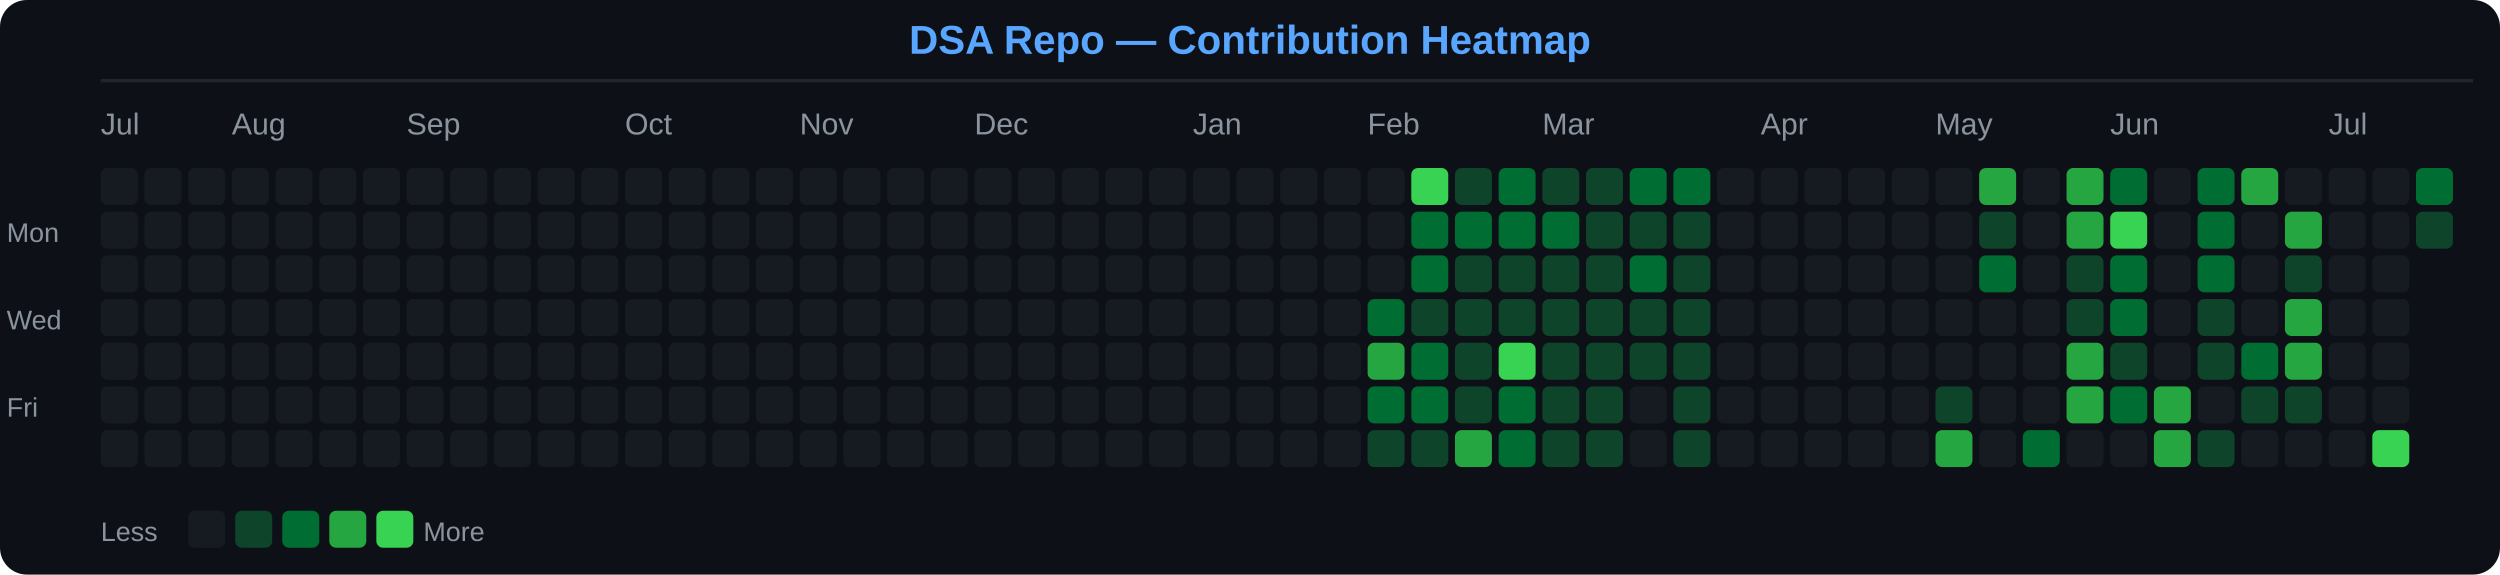
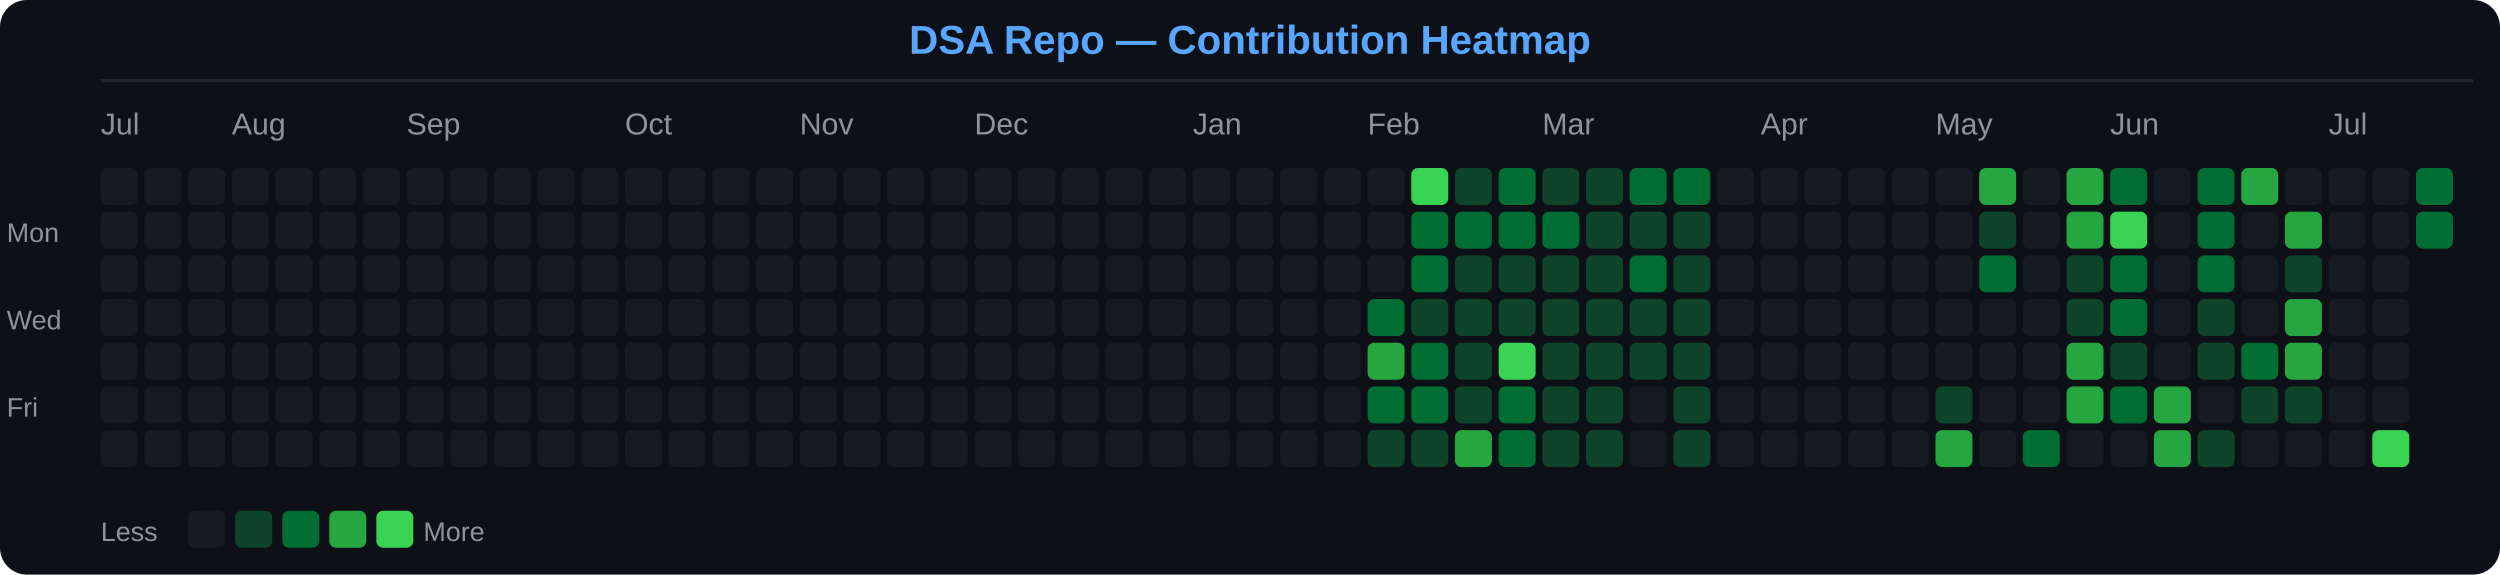
<svg xmlns="http://www.w3.org/2000/svg" width="744" height="171" viewBox="0 0 744 171">
  <rect width="744" height="171" fill="#0d1117" rx="8" />
  <text x="372" y="16" fill="#58a6ff" font-family="Arial,sans-serif" font-size="12" text-anchor="middle" font-weight="bold">DSA Repo — Contribution Heatmap</text>
  <line x1="30" y1="24" x2="736" y2="24" stroke="#21262d" stroke-width="1" />
  <text x="2" y="72" fill="#8b949e" font-family="Arial,sans-serif" font-size="8">Mon</text>
  <text x="2" y="98" fill="#8b949e" font-family="Arial,sans-serif" font-size="8">Wed</text>
  <text x="2" y="124" fill="#8b949e" font-family="Arial,sans-serif" font-size="8">Fri</text>
  <text x="30" y="40" fill="#8b949e" font-family="Arial,sans-serif" font-size="9">Jul</text>
  <rect x="30" y="50" width="11" height="11" rx="2" fill="#161b22" />
  <rect x="30" y="63" width="11" height="11" rx="2" fill="#161b22" />
  <rect x="30" y="76" width="11" height="11" rx="2" fill="#161b22" />
  <rect x="30" y="89" width="11" height="11" rx="2" fill="#161b22" />
  <rect x="30" y="102" width="11" height="11" rx="2" fill="#161b22" />
  <rect x="30" y="115" width="11" height="11" rx="2" fill="#161b22" />
  <rect x="30" y="128" width="11" height="11" rx="2" fill="#161b22" />
  <rect x="43" y="50" width="11" height="11" rx="2" fill="#161b22" />
  <rect x="43" y="63" width="11" height="11" rx="2" fill="#161b22" />
  <rect x="43" y="76" width="11" height="11" rx="2" fill="#161b22" />
  <rect x="43" y="89" width="11" height="11" rx="2" fill="#161b22" />
  <rect x="43" y="102" width="11" height="11" rx="2" fill="#161b22" />
  <rect x="43" y="115" width="11" height="11" rx="2" fill="#161b22" />
  <rect x="43" y="128" width="11" height="11" rx="2" fill="#161b22" />
  <rect x="56" y="50" width="11" height="11" rx="2" fill="#161b22" />
  <rect x="56" y="63" width="11" height="11" rx="2" fill="#161b22" />
  <rect x="56" y="76" width="11" height="11" rx="2" fill="#161b22" />
  <rect x="56" y="89" width="11" height="11" rx="2" fill="#161b22" />
  <rect x="56" y="102" width="11" height="11" rx="2" fill="#161b22" />
  <rect x="56" y="115" width="11" height="11" rx="2" fill="#161b22" />
  <rect x="56" y="128" width="11" height="11" rx="2" fill="#161b22" />
  <text x="69" y="40" fill="#8b949e" font-family="Arial,sans-serif" font-size="9">Aug</text>
  <rect x="69" y="50" width="11" height="11" rx="2" fill="#161b22" />
  <rect x="69" y="63" width="11" height="11" rx="2" fill="#161b22" />
  <rect x="69" y="76" width="11" height="11" rx="2" fill="#161b22" />
  <rect x="69" y="89" width="11" height="11" rx="2" fill="#161b22" />
  <rect x="69" y="102" width="11" height="11" rx="2" fill="#161b22" />
  <rect x="69" y="115" width="11" height="11" rx="2" fill="#161b22" />
  <rect x="69" y="128" width="11" height="11" rx="2" fill="#161b22" />
  <rect x="82" y="50" width="11" height="11" rx="2" fill="#161b22" />
  <rect x="82" y="63" width="11" height="11" rx="2" fill="#161b22" />
  <rect x="82" y="76" width="11" height="11" rx="2" fill="#161b22" />
  <rect x="82" y="89" width="11" height="11" rx="2" fill="#161b22" />
  <rect x="82" y="102" width="11" height="11" rx="2" fill="#161b22" />
  <rect x="82" y="115" width="11" height="11" rx="2" fill="#161b22" />
  <rect x="82" y="128" width="11" height="11" rx="2" fill="#161b22" />
  <rect x="95" y="50" width="11" height="11" rx="2" fill="#161b22" />
  <rect x="95" y="63" width="11" height="11" rx="2" fill="#161b22" />
  <rect x="95" y="76" width="11" height="11" rx="2" fill="#161b22" />
  <rect x="95" y="89" width="11" height="11" rx="2" fill="#161b22" />
  <rect x="95" y="102" width="11" height="11" rx="2" fill="#161b22" />
  <rect x="95" y="115" width="11" height="11" rx="2" fill="#161b22" />
  <rect x="95" y="128" width="11" height="11" rx="2" fill="#161b22" />
  <rect x="108" y="50" width="11" height="11" rx="2" fill="#161b22" />
  <rect x="108" y="63" width="11" height="11" rx="2" fill="#161b22" />
  <rect x="108" y="76" width="11" height="11" rx="2" fill="#161b22" />
  <rect x="108" y="89" width="11" height="11" rx="2" fill="#161b22" />
  <rect x="108" y="102" width="11" height="11" rx="2" fill="#161b22" />
  <rect x="108" y="115" width="11" height="11" rx="2" fill="#161b22" />
  <rect x="108" y="128" width="11" height="11" rx="2" fill="#161b22" />
  <text x="121" y="40" fill="#8b949e" font-family="Arial,sans-serif" font-size="9">Sep</text>
  <rect x="121" y="50" width="11" height="11" rx="2" fill="#161b22" />
  <rect x="121" y="63" width="11" height="11" rx="2" fill="#161b22" />
  <rect x="121" y="76" width="11" height="11" rx="2" fill="#161b22" />
  <rect x="121" y="89" width="11" height="11" rx="2" fill="#161b22" />
  <rect x="121" y="102" width="11" height="11" rx="2" fill="#161b22" />
  <rect x="121" y="115" width="11" height="11" rx="2" fill="#161b22" />
  <rect x="121" y="128" width="11" height="11" rx="2" fill="#161b22" />
  <rect x="134" y="50" width="11" height="11" rx="2" fill="#161b22" />
  <rect x="134" y="63" width="11" height="11" rx="2" fill="#161b22" />
  <rect x="134" y="76" width="11" height="11" rx="2" fill="#161b22" />
  <rect x="134" y="89" width="11" height="11" rx="2" fill="#161b22" />
  <rect x="134" y="102" width="11" height="11" rx="2" fill="#161b22" />
  <rect x="134" y="115" width="11" height="11" rx="2" fill="#161b22" />
  <rect x="134" y="128" width="11" height="11" rx="2" fill="#161b22" />
  <rect x="147" y="50" width="11" height="11" rx="2" fill="#161b22" />
  <rect x="147" y="63" width="11" height="11" rx="2" fill="#161b22" />
  <rect x="147" y="76" width="11" height="11" rx="2" fill="#161b22" />
  <rect x="147" y="89" width="11" height="11" rx="2" fill="#161b22" />
  <rect x="147" y="102" width="11" height="11" rx="2" fill="#161b22" />
  <rect x="147" y="115" width="11" height="11" rx="2" fill="#161b22" />
  <rect x="147" y="128" width="11" height="11" rx="2" fill="#161b22" />
  <rect x="160" y="50" width="11" height="11" rx="2" fill="#161b22" />
  <rect x="160" y="63" width="11" height="11" rx="2" fill="#161b22" />
  <rect x="160" y="76" width="11" height="11" rx="2" fill="#161b22" />
  <rect x="160" y="89" width="11" height="11" rx="2" fill="#161b22" />
  <rect x="160" y="102" width="11" height="11" rx="2" fill="#161b22" />
  <rect x="160" y="115" width="11" height="11" rx="2" fill="#161b22" />
  <rect x="160" y="128" width="11" height="11" rx="2" fill="#161b22" />
  <rect x="173" y="50" width="11" height="11" rx="2" fill="#161b22" />
  <rect x="173" y="63" width="11" height="11" rx="2" fill="#161b22" />
  <rect x="173" y="76" width="11" height="11" rx="2" fill="#161b22" />
  <rect x="173" y="89" width="11" height="11" rx="2" fill="#161b22" />
  <rect x="173" y="102" width="11" height="11" rx="2" fill="#161b22" />
  <rect x="173" y="115" width="11" height="11" rx="2" fill="#161b22" />
  <rect x="173" y="128" width="11" height="11" rx="2" fill="#161b22" />
  <text x="186" y="40" fill="#8b949e" font-family="Arial,sans-serif" font-size="9">Oct</text>
  <rect x="186" y="50" width="11" height="11" rx="2" fill="#161b22" />
  <rect x="186" y="63" width="11" height="11" rx="2" fill="#161b22" />
  <rect x="186" y="76" width="11" height="11" rx="2" fill="#161b22" />
  <rect x="186" y="89" width="11" height="11" rx="2" fill="#161b22" />
  <rect x="186" y="102" width="11" height="11" rx="2" fill="#161b22" />
  <rect x="186" y="115" width="11" height="11" rx="2" fill="#161b22" />
  <rect x="186" y="128" width="11" height="11" rx="2" fill="#161b22" />
  <rect x="199" y="50" width="11" height="11" rx="2" fill="#161b22" />
  <rect x="199" y="63" width="11" height="11" rx="2" fill="#161b22" />
  <rect x="199" y="76" width="11" height="11" rx="2" fill="#161b22" />
  <rect x="199" y="89" width="11" height="11" rx="2" fill="#161b22" />
  <rect x="199" y="102" width="11" height="11" rx="2" fill="#161b22" />
  <rect x="199" y="115" width="11" height="11" rx="2" fill="#161b22" />
  <rect x="199" y="128" width="11" height="11" rx="2" fill="#161b22" />
  <rect x="212" y="50" width="11" height="11" rx="2" fill="#161b22" />
  <rect x="212" y="63" width="11" height="11" rx="2" fill="#161b22" />
  <rect x="212" y="76" width="11" height="11" rx="2" fill="#161b22" />
  <rect x="212" y="89" width="11" height="11" rx="2" fill="#161b22" />
  <rect x="212" y="102" width="11" height="11" rx="2" fill="#161b22" />
  <rect x="212" y="115" width="11" height="11" rx="2" fill="#161b22" />
  <rect x="212" y="128" width="11" height="11" rx="2" fill="#161b22" />
  <rect x="225" y="50" width="11" height="11" rx="2" fill="#161b22" />
  <rect x="225" y="63" width="11" height="11" rx="2" fill="#161b22" />
  <rect x="225" y="76" width="11" height="11" rx="2" fill="#161b22" />
  <rect x="225" y="89" width="11" height="11" rx="2" fill="#161b22" />
  <rect x="225" y="102" width="11" height="11" rx="2" fill="#161b22" />
  <rect x="225" y="115" width="11" height="11" rx="2" fill="#161b22" />
  <rect x="225" y="128" width="11" height="11" rx="2" fill="#161b22" />
  <text x="238" y="40" fill="#8b949e" font-family="Arial,sans-serif" font-size="9">Nov</text>
  <rect x="238" y="50" width="11" height="11" rx="2" fill="#161b22" />
  <rect x="238" y="63" width="11" height="11" rx="2" fill="#161b22" />
  <rect x="238" y="76" width="11" height="11" rx="2" fill="#161b22" />
  <rect x="238" y="89" width="11" height="11" rx="2" fill="#161b22" />
  <rect x="238" y="102" width="11" height="11" rx="2" fill="#161b22" />
  <rect x="238" y="115" width="11" height="11" rx="2" fill="#161b22" />
  <rect x="238" y="128" width="11" height="11" rx="2" fill="#161b22" />
  <rect x="251" y="50" width="11" height="11" rx="2" fill="#161b22" />
  <rect x="251" y="63" width="11" height="11" rx="2" fill="#161b22" />
  <rect x="251" y="76" width="11" height="11" rx="2" fill="#161b22" />
  <rect x="251" y="89" width="11" height="11" rx="2" fill="#161b22" />
  <rect x="251" y="102" width="11" height="11" rx="2" fill="#161b22" />
  <rect x="251" y="115" width="11" height="11" rx="2" fill="#161b22" />
  <rect x="251" y="128" width="11" height="11" rx="2" fill="#161b22" />
  <rect x="264" y="50" width="11" height="11" rx="2" fill="#161b22" />
  <rect x="264" y="63" width="11" height="11" rx="2" fill="#161b22" />
  <rect x="264" y="76" width="11" height="11" rx="2" fill="#161b22" />
  <rect x="264" y="89" width="11" height="11" rx="2" fill="#161b22" />
  <rect x="264" y="102" width="11" height="11" rx="2" fill="#161b22" />
  <rect x="264" y="115" width="11" height="11" rx="2" fill="#161b22" />
  <rect x="264" y="128" width="11" height="11" rx="2" fill="#161b22" />
  <rect x="277" y="50" width="11" height="11" rx="2" fill="#161b22" />
  <rect x="277" y="63" width="11" height="11" rx="2" fill="#161b22" />
  <rect x="277" y="76" width="11" height="11" rx="2" fill="#161b22" />
  <rect x="277" y="89" width="11" height="11" rx="2" fill="#161b22" />
  <rect x="277" y="102" width="11" height="11" rx="2" fill="#161b22" />
  <rect x="277" y="115" width="11" height="11" rx="2" fill="#161b22" />
  <rect x="277" y="128" width="11" height="11" rx="2" fill="#161b22" />
  <text x="290" y="40" fill="#8b949e" font-family="Arial,sans-serif" font-size="9">Dec</text>
  <rect x="290" y="50" width="11" height="11" rx="2" fill="#161b22" />
  <rect x="290" y="63" width="11" height="11" rx="2" fill="#161b22" />
  <rect x="290" y="76" width="11" height="11" rx="2" fill="#161b22" />
  <rect x="290" y="89" width="11" height="11" rx="2" fill="#161b22" />
  <rect x="290" y="102" width="11" height="11" rx="2" fill="#161b22" />
  <rect x="290" y="115" width="11" height="11" rx="2" fill="#161b22" />
  <rect x="290" y="128" width="11" height="11" rx="2" fill="#161b22" />
  <rect x="303" y="50" width="11" height="11" rx="2" fill="#161b22" />
  <rect x="303" y="63" width="11" height="11" rx="2" fill="#161b22" />
  <rect x="303" y="76" width="11" height="11" rx="2" fill="#161b22" />
  <rect x="303" y="89" width="11" height="11" rx="2" fill="#161b22" />
  <rect x="303" y="102" width="11" height="11" rx="2" fill="#161b22" />
  <rect x="303" y="115" width="11" height="11" rx="2" fill="#161b22" />
  <rect x="303" y="128" width="11" height="11" rx="2" fill="#161b22" />
  <rect x="316" y="50" width="11" height="11" rx="2" fill="#161b22" />
  <rect x="316" y="63" width="11" height="11" rx="2" fill="#161b22" />
  <rect x="316" y="76" width="11" height="11" rx="2" fill="#161b22" />
  <rect x="316" y="89" width="11" height="11" rx="2" fill="#161b22" />
  <rect x="316" y="102" width="11" height="11" rx="2" fill="#161b22" />
  <rect x="316" y="115" width="11" height="11" rx="2" fill="#161b22" />
  <rect x="316" y="128" width="11" height="11" rx="2" fill="#161b22" />
  <rect x="329" y="50" width="11" height="11" rx="2" fill="#161b22" />
  <rect x="329" y="63" width="11" height="11" rx="2" fill="#161b22" />
  <rect x="329" y="76" width="11" height="11" rx="2" fill="#161b22" />
  <rect x="329" y="89" width="11" height="11" rx="2" fill="#161b22" />
  <rect x="329" y="102" width="11" height="11" rx="2" fill="#161b22" />
  <rect x="329" y="115" width="11" height="11" rx="2" fill="#161b22" />
  <rect x="329" y="128" width="11" height="11" rx="2" fill="#161b22" />
  <rect x="342" y="50" width="11" height="11" rx="2" fill="#161b22" />
  <rect x="342" y="63" width="11" height="11" rx="2" fill="#161b22" />
  <rect x="342" y="76" width="11" height="11" rx="2" fill="#161b22" />
  <rect x="342" y="89" width="11" height="11" rx="2" fill="#161b22" />
  <rect x="342" y="102" width="11" height="11" rx="2" fill="#161b22" />
  <rect x="342" y="115" width="11" height="11" rx="2" fill="#161b22" />
  <rect x="342" y="128" width="11" height="11" rx="2" fill="#161b22" />
  <text x="355" y="40" fill="#8b949e" font-family="Arial,sans-serif" font-size="9">Jan</text>
  <rect x="355" y="50" width="11" height="11" rx="2" fill="#161b22" />
  <rect x="355" y="63" width="11" height="11" rx="2" fill="#161b22" />
  <rect x="355" y="76" width="11" height="11" rx="2" fill="#161b22" />
  <rect x="355" y="89" width="11" height="11" rx="2" fill="#161b22" />
  <rect x="355" y="102" width="11" height="11" rx="2" fill="#161b22" />
  <rect x="355" y="115" width="11" height="11" rx="2" fill="#161b22" />
  <rect x="355" y="128" width="11" height="11" rx="2" fill="#161b22" />
  <rect x="368" y="50" width="11" height="11" rx="2" fill="#161b22" />
  <rect x="368" y="63" width="11" height="11" rx="2" fill="#161b22" />
  <rect x="368" y="76" width="11" height="11" rx="2" fill="#161b22" />
  <rect x="368" y="89" width="11" height="11" rx="2" fill="#161b22" />
  <rect x="368" y="102" width="11" height="11" rx="2" fill="#161b22" />
  <rect x="368" y="115" width="11" height="11" rx="2" fill="#161b22" />
  <rect x="368" y="128" width="11" height="11" rx="2" fill="#161b22" />
  <rect x="381" y="50" width="11" height="11" rx="2" fill="#161b22" />
  <rect x="381" y="63" width="11" height="11" rx="2" fill="#161b22" />
  <rect x="381" y="76" width="11" height="11" rx="2" fill="#161b22" />
  <rect x="381" y="89" width="11" height="11" rx="2" fill="#161b22" />
  <rect x="381" y="102" width="11" height="11" rx="2" fill="#161b22" />
  <rect x="381" y="115" width="11" height="11" rx="2" fill="#161b22" />
  <rect x="381" y="128" width="11" height="11" rx="2" fill="#161b22" />
  <rect x="394" y="50" width="11" height="11" rx="2" fill="#161b22" />
  <rect x="394" y="63" width="11" height="11" rx="2" fill="#161b22" />
  <rect x="394" y="76" width="11" height="11" rx="2" fill="#161b22" />
  <rect x="394" y="89" width="11" height="11" rx="2" fill="#161b22" />
  <rect x="394" y="102" width="11" height="11" rx="2" fill="#161b22" />
  <rect x="394" y="115" width="11" height="11" rx="2" fill="#161b22" />
  <rect x="394" y="128" width="11" height="11" rx="2" fill="#161b22" />
  <text x="407" y="40" fill="#8b949e" font-family="Arial,sans-serif" font-size="9">Feb</text>
  <rect x="407" y="50" width="11" height="11" rx="2" fill="#161b22" />
  <rect x="407" y="63" width="11" height="11" rx="2" fill="#161b22" />
  <rect x="407" y="76" width="11" height="11" rx="2" fill="#161b22" />
  <rect x="407" y="89" width="11" height="11" rx="2" fill="#006d32" />
  <rect x="407" y="102" width="11" height="11" rx="2" fill="#26a641" />
  <rect x="407" y="115" width="11" height="11" rx="2" fill="#006d32" />
  <rect x="407" y="128" width="11" height="11" rx="2" fill="#0e4429" />
  <rect x="420" y="50" width="11" height="11" rx="2" fill="#39d353" />
  <rect x="420" y="63" width="11" height="11" rx="2" fill="#006d32" />
  <rect x="420" y="76" width="11" height="11" rx="2" fill="#006d32" />
  <rect x="420" y="89" width="11" height="11" rx="2" fill="#0e4429" />
  <rect x="420" y="102" width="11" height="11" rx="2" fill="#006d32" />
  <rect x="420" y="115" width="11" height="11" rx="2" fill="#006d32" />
  <rect x="420" y="128" width="11" height="11" rx="2" fill="#0e4429" />
  <rect x="433" y="50" width="11" height="11" rx="2" fill="#0e4429" />
  <rect x="433" y="63" width="11" height="11" rx="2" fill="#006d32" />
  <rect x="433" y="76" width="11" height="11" rx="2" fill="#0e4429" />
  <rect x="433" y="89" width="11" height="11" rx="2" fill="#0e4429" />
  <rect x="433" y="102" width="11" height="11" rx="2" fill="#0e4429" />
  <rect x="433" y="115" width="11" height="11" rx="2" fill="#0e4429" />
  <rect x="433" y="128" width="11" height="11" rx="2" fill="#26a641" />
  <rect x="446" y="50" width="11" height="11" rx="2" fill="#006d32" />
  <rect x="446" y="63" width="11" height="11" rx="2" fill="#006d32" />
  <rect x="446" y="76" width="11" height="11" rx="2" fill="#0e4429" />
  <rect x="446" y="89" width="11" height="11" rx="2" fill="#0e4429" />
  <rect x="446" y="102" width="11" height="11" rx="2" fill="#39d353" />
  <rect x="446" y="115" width="11" height="11" rx="2" fill="#006d32" />
  <rect x="446" y="128" width="11" height="11" rx="2" fill="#006d32" />
  <text x="459" y="40" fill="#8b949e" font-family="Arial,sans-serif" font-size="9">Mar</text>
  <rect x="459" y="50" width="11" height="11" rx="2" fill="#0e4429" />
  <rect x="459" y="63" width="11" height="11" rx="2" fill="#006d32" />
  <rect x="459" y="76" width="11" height="11" rx="2" fill="#0e4429" />
  <rect x="459" y="89" width="11" height="11" rx="2" fill="#0e4429" />
  <rect x="459" y="102" width="11" height="11" rx="2" fill="#0e4429" />
  <rect x="459" y="115" width="11" height="11" rx="2" fill="#0e4429" />
  <rect x="459" y="128" width="11" height="11" rx="2" fill="#0e4429" />
  <rect x="472" y="50" width="11" height="11" rx="2" fill="#0e4429" />
  <rect x="472" y="63" width="11" height="11" rx="2" fill="#0e4429" />
  <rect x="472" y="76" width="11" height="11" rx="2" fill="#0e4429" />
  <rect x="472" y="89" width="11" height="11" rx="2" fill="#0e4429" />
  <rect x="472" y="102" width="11" height="11" rx="2" fill="#0e4429" />
  <rect x="472" y="115" width="11" height="11" rx="2" fill="#0e4429" />
  <rect x="472" y="128" width="11" height="11" rx="2" fill="#0e4429" />
  <rect x="485" y="50" width="11" height="11" rx="2" fill="#006d32" />
  <rect x="485" y="63" width="11" height="11" rx="2" fill="#0e4429" />
  <rect x="485" y="76" width="11" height="11" rx="2" fill="#006d32" />
  <rect x="485" y="89" width="11" height="11" rx="2" fill="#0e4429" />
  <rect x="485" y="102" width="11" height="11" rx="2" fill="#0e4429" />
  <rect x="485" y="115" width="11" height="11" rx="2" fill="#161b22" />
  <rect x="485" y="128" width="11" height="11" rx="2" fill="#161b22" />
  <rect x="498" y="50" width="11" height="11" rx="2" fill="#006d32" />
  <rect x="498" y="63" width="11" height="11" rx="2" fill="#0e4429" />
  <rect x="498" y="76" width="11" height="11" rx="2" fill="#0e4429" />
  <rect x="498" y="89" width="11" height="11" rx="2" fill="#0e4429" />
  <rect x="498" y="102" width="11" height="11" rx="2" fill="#0e4429" />
  <rect x="498" y="115" width="11" height="11" rx="2" fill="#0e4429" />
  <rect x="498" y="128" width="11" height="11" rx="2" fill="#0e4429" />
  <rect x="511" y="50" width="11" height="11" rx="2" fill="#161b22" />
  <rect x="511" y="63" width="11" height="11" rx="2" fill="#161b22" />
  <rect x="511" y="76" width="11" height="11" rx="2" fill="#161b22" />
  <rect x="511" y="89" width="11" height="11" rx="2" fill="#161b22" />
  <rect x="511" y="102" width="11" height="11" rx="2" fill="#161b22" />
  <rect x="511" y="115" width="11" height="11" rx="2" fill="#161b22" />
  <rect x="511" y="128" width="11" height="11" rx="2" fill="#161b22" />
  <text x="524" y="40" fill="#8b949e" font-family="Arial,sans-serif" font-size="9">Apr</text>
  <rect x="524" y="50" width="11" height="11" rx="2" fill="#161b22" />
  <rect x="524" y="63" width="11" height="11" rx="2" fill="#161b22" />
  <rect x="524" y="76" width="11" height="11" rx="2" fill="#161b22" />
  <rect x="524" y="89" width="11" height="11" rx="2" fill="#161b22" />
  <rect x="524" y="102" width="11" height="11" rx="2" fill="#161b22" />
  <rect x="524" y="115" width="11" height="11" rx="2" fill="#161b22" />
  <rect x="524" y="128" width="11" height="11" rx="2" fill="#161b22" />
  <rect x="537" y="50" width="11" height="11" rx="2" fill="#161b22" />
  <rect x="537" y="63" width="11" height="11" rx="2" fill="#161b22" />
  <rect x="537" y="76" width="11" height="11" rx="2" fill="#161b22" />
  <rect x="537" y="89" width="11" height="11" rx="2" fill="#161b22" />
  <rect x="537" y="102" width="11" height="11" rx="2" fill="#161b22" />
  <rect x="537" y="115" width="11" height="11" rx="2" fill="#161b22" />
  <rect x="537" y="128" width="11" height="11" rx="2" fill="#161b22" />
  <rect x="550" y="50" width="11" height="11" rx="2" fill="#161b22" />
  <rect x="550" y="63" width="11" height="11" rx="2" fill="#161b22" />
  <rect x="550" y="76" width="11" height="11" rx="2" fill="#161b22" />
  <rect x="550" y="89" width="11" height="11" rx="2" fill="#161b22" />
  <rect x="550" y="102" width="11" height="11" rx="2" fill="#161b22" />
  <rect x="550" y="115" width="11" height="11" rx="2" fill="#161b22" />
  <rect x="550" y="128" width="11" height="11" rx="2" fill="#161b22" />
  <rect x="563" y="50" width="11" height="11" rx="2" fill="#161b22" />
  <rect x="563" y="63" width="11" height="11" rx="2" fill="#161b22" />
  <rect x="563" y="76" width="11" height="11" rx="2" fill="#161b22" />
  <rect x="563" y="89" width="11" height="11" rx="2" fill="#161b22" />
  <rect x="563" y="102" width="11" height="11" rx="2" fill="#161b22" />
  <rect x="563" y="115" width="11" height="11" rx="2" fill="#161b22" />
  <rect x="563" y="128" width="11" height="11" rx="2" fill="#161b22" />
  <text x="576" y="40" fill="#8b949e" font-family="Arial,sans-serif" font-size="9">May</text>
  <rect x="576" y="50" width="11" height="11" rx="2" fill="#161b22" />
  <rect x="576" y="63" width="11" height="11" rx="2" fill="#161b22" />
  <rect x="576" y="76" width="11" height="11" rx="2" fill="#161b22" />
  <rect x="576" y="89" width="11" height="11" rx="2" fill="#161b22" />
  <rect x="576" y="102" width="11" height="11" rx="2" fill="#161b22" />
  <rect x="576" y="115" width="11" height="11" rx="2" fill="#0e4429" />
  <rect x="576" y="128" width="11" height="11" rx="2" fill="#26a641" />
  <rect x="589" y="50" width="11" height="11" rx="2" fill="#26a641" />
  <rect x="589" y="63" width="11" height="11" rx="2" fill="#0e4429" />
  <rect x="589" y="76" width="11" height="11" rx="2" fill="#006d32" />
  <rect x="589" y="89" width="11" height="11" rx="2" fill="#161b22" />
  <rect x="589" y="102" width="11" height="11" rx="2" fill="#161b22" />
  <rect x="589" y="115" width="11" height="11" rx="2" fill="#161b22" />
  <rect x="589" y="128" width="11" height="11" rx="2" fill="#161b22" />
  <rect x="602" y="50" width="11" height="11" rx="2" fill="#161b22" />
  <rect x="602" y="63" width="11" height="11" rx="2" fill="#161b22" />
  <rect x="602" y="76" width="11" height="11" rx="2" fill="#161b22" />
  <rect x="602" y="89" width="11" height="11" rx="2" fill="#161b22" />
  <rect x="602" y="102" width="11" height="11" rx="2" fill="#161b22" />
  <rect x="602" y="115" width="11" height="11" rx="2" fill="#161b22" />
  <rect x="602" y="128" width="11" height="11" rx="2" fill="#006d32" />
  <rect x="615" y="50" width="11" height="11" rx="2" fill="#26a641" />
  <rect x="615" y="63" width="11" height="11" rx="2" fill="#26a641" />
  <rect x="615" y="76" width="11" height="11" rx="2" fill="#0e4429" />
  <rect x="615" y="89" width="11" height="11" rx="2" fill="#0e4429" />
  <rect x="615" y="102" width="11" height="11" rx="2" fill="#26a641" />
  <rect x="615" y="115" width="11" height="11" rx="2" fill="#26a641" />
  <rect x="615" y="128" width="11" height="11" rx="2" fill="#161b22" />
  <text x="628" y="40" fill="#8b949e" font-family="Arial,sans-serif" font-size="9">Jun</text>
  <rect x="628" y="50" width="11" height="11" rx="2" fill="#006d32" />
  <rect x="628" y="63" width="11" height="11" rx="2" fill="#39d353" />
  <rect x="628" y="76" width="11" height="11" rx="2" fill="#006d32" />
  <rect x="628" y="89" width="11" height="11" rx="2" fill="#006d32" />
  <rect x="628" y="102" width="11" height="11" rx="2" fill="#0e4429" />
  <rect x="628" y="115" width="11" height="11" rx="2" fill="#006d32" />
  <rect x="628" y="128" width="11" height="11" rx="2" fill="#161b22" />
  <rect x="641" y="50" width="11" height="11" rx="2" fill="#161b22" />
  <rect x="641" y="63" width="11" height="11" rx="2" fill="#161b22" />
  <rect x="641" y="76" width="11" height="11" rx="2" fill="#161b22" />
  <rect x="641" y="89" width="11" height="11" rx="2" fill="#161b22" />
  <rect x="641" y="102" width="11" height="11" rx="2" fill="#161b22" />
  <rect x="641" y="115" width="11" height="11" rx="2" fill="#26a641" />
  <rect x="641" y="128" width="11" height="11" rx="2" fill="#26a641" />
  <rect x="654" y="50" width="11" height="11" rx="2" fill="#006d32" />
  <rect x="654" y="63" width="11" height="11" rx="2" fill="#006d32" />
  <rect x="654" y="76" width="11" height="11" rx="2" fill="#006d32" />
  <rect x="654" y="89" width="11" height="11" rx="2" fill="#0e4429" />
  <rect x="654" y="102" width="11" height="11" rx="2" fill="#0e4429" />
  <rect x="654" y="115" width="11" height="11" rx="2" fill="#161b22" />
  <rect x="654" y="128" width="11" height="11" rx="2" fill="#0e4429" />
  <rect x="667" y="50" width="11" height="11" rx="2" fill="#26a641" />
  <rect x="667" y="63" width="11" height="11" rx="2" fill="#161b22" />
  <rect x="667" y="76" width="11" height="11" rx="2" fill="#161b22" />
  <rect x="667" y="89" width="11" height="11" rx="2" fill="#161b22" />
  <rect x="667" y="102" width="11" height="11" rx="2" fill="#006d32" />
  <rect x="667" y="115" width="11" height="11" rx="2" fill="#0e4429" />
  <rect x="667" y="128" width="11" height="11" rx="2" fill="#161b22" />
  <rect x="680" y="50" width="11" height="11" rx="2" fill="#161b22" />
  <rect x="680" y="63" width="11" height="11" rx="2" fill="#26a641" />
  <rect x="680" y="76" width="11" height="11" rx="2" fill="#0e4429" />
  <rect x="680" y="89" width="11" height="11" rx="2" fill="#26a641" />
  <rect x="680" y="102" width="11" height="11" rx="2" fill="#26a641" />
  <rect x="680" y="115" width="11" height="11" rx="2" fill="#0e4429" />
  <rect x="680" y="128" width="11" height="11" rx="2" fill="#161b22" />
  <text x="693" y="40" fill="#8b949e" font-family="Arial,sans-serif" font-size="9">Jul</text>
  <rect x="693" y="50" width="11" height="11" rx="2" fill="#161b22" />
  <rect x="693" y="63" width="11" height="11" rx="2" fill="#161b22" />
  <rect x="693" y="76" width="11" height="11" rx="2" fill="#161b22" />
  <rect x="693" y="89" width="11" height="11" rx="2" fill="#161b22" />
  <rect x="693" y="102" width="11" height="11" rx="2" fill="#161b22" />
  <rect x="693" y="115" width="11" height="11" rx="2" fill="#161b22" />
  <rect x="693" y="128" width="11" height="11" rx="2" fill="#161b22" />
  <rect x="706" y="50" width="11" height="11" rx="2" fill="#161b22" />
  <rect x="706" y="63" width="11" height="11" rx="2" fill="#161b22" />
  <rect x="706" y="76" width="11" height="11" rx="2" fill="#161b22" />
  <rect x="706" y="89" width="11" height="11" rx="2" fill="#161b22" />
  <rect x="706" y="102" width="11" height="11" rx="2" fill="#161b22" />
  <rect x="706" y="115" width="11" height="11" rx="2" fill="#161b22" />
  <rect x="706" y="128" width="11" height="11" rx="2" fill="#39d353" />
  <rect x="719" y="50" width="11" height="11" rx="2" fill="#006d32" />
-   <rect x="719" y="63" width="11" height="11" rx="2" fill="#0e4429" />
+   <rect x="719" y="63" width="11" height="11" rx="2" fill="#006d32" />
  <text x="30" y="161" fill="#8b949e" font-family="Arial,sans-serif" font-size="8">Less</text>
  <rect x="56" y="152" width="11" height="11" rx="2" fill="#161b22" />
  <rect x="70" y="152" width="11" height="11" rx="2" fill="#0e4429" />
  <rect x="84" y="152" width="11" height="11" rx="2" fill="#006d32" />
  <rect x="98" y="152" width="11" height="11" rx="2" fill="#26a641" />
  <rect x="112" y="152" width="11" height="11" rx="2" fill="#39d353" />
  <text x="126" y="161" fill="#8b949e" font-family="Arial,sans-serif" font-size="8">More</text>
</svg>
